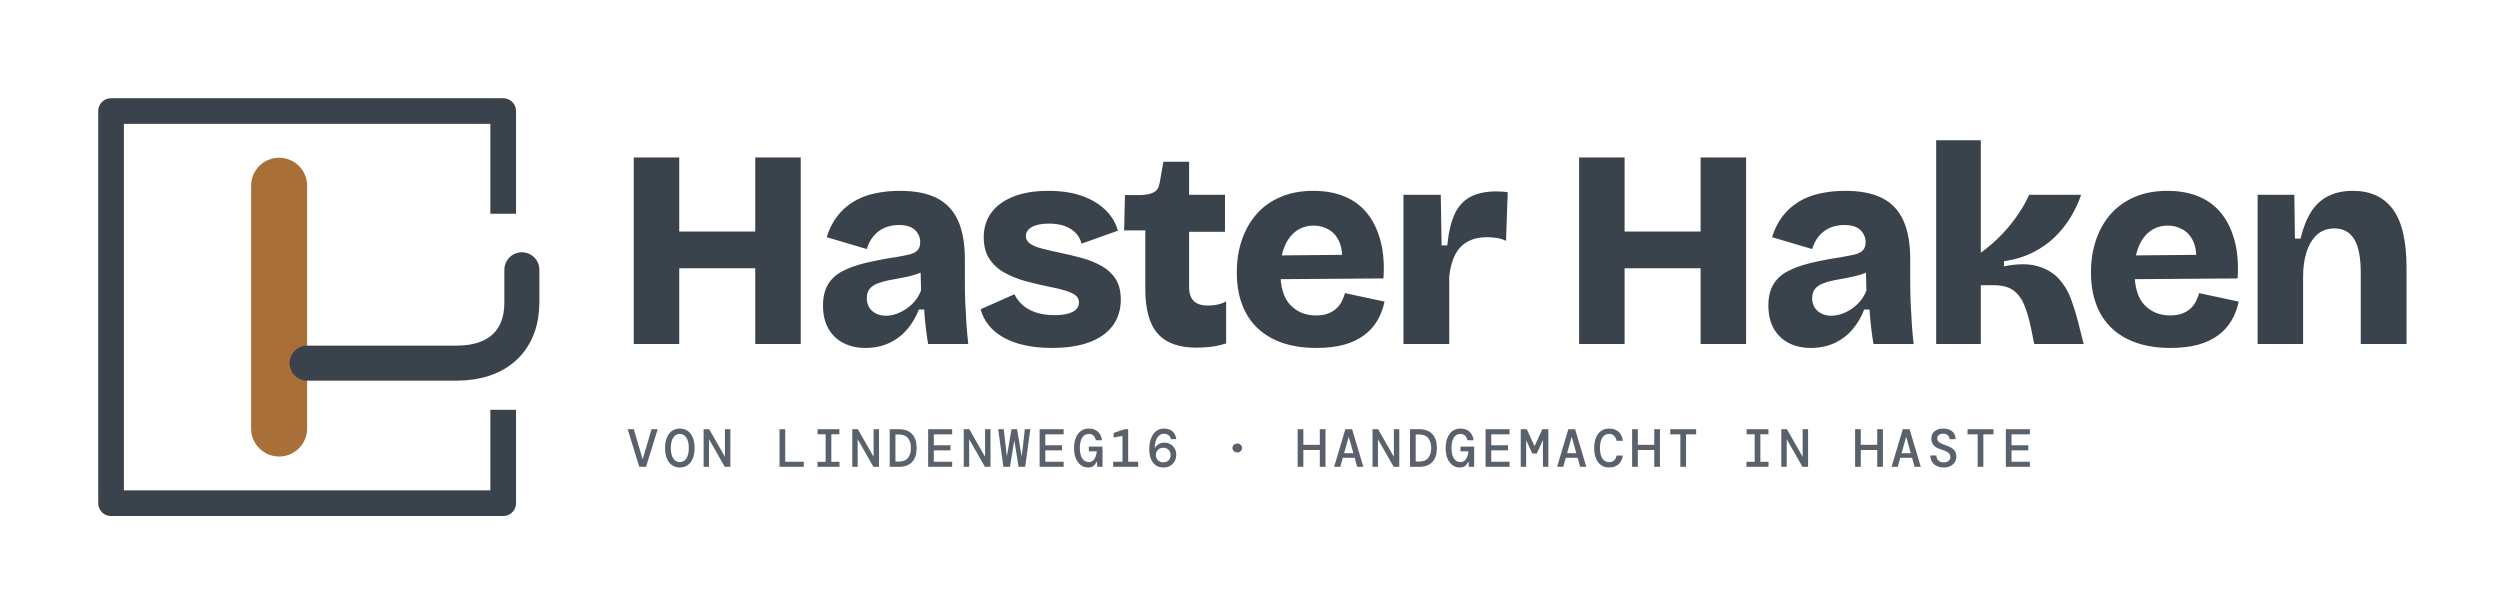
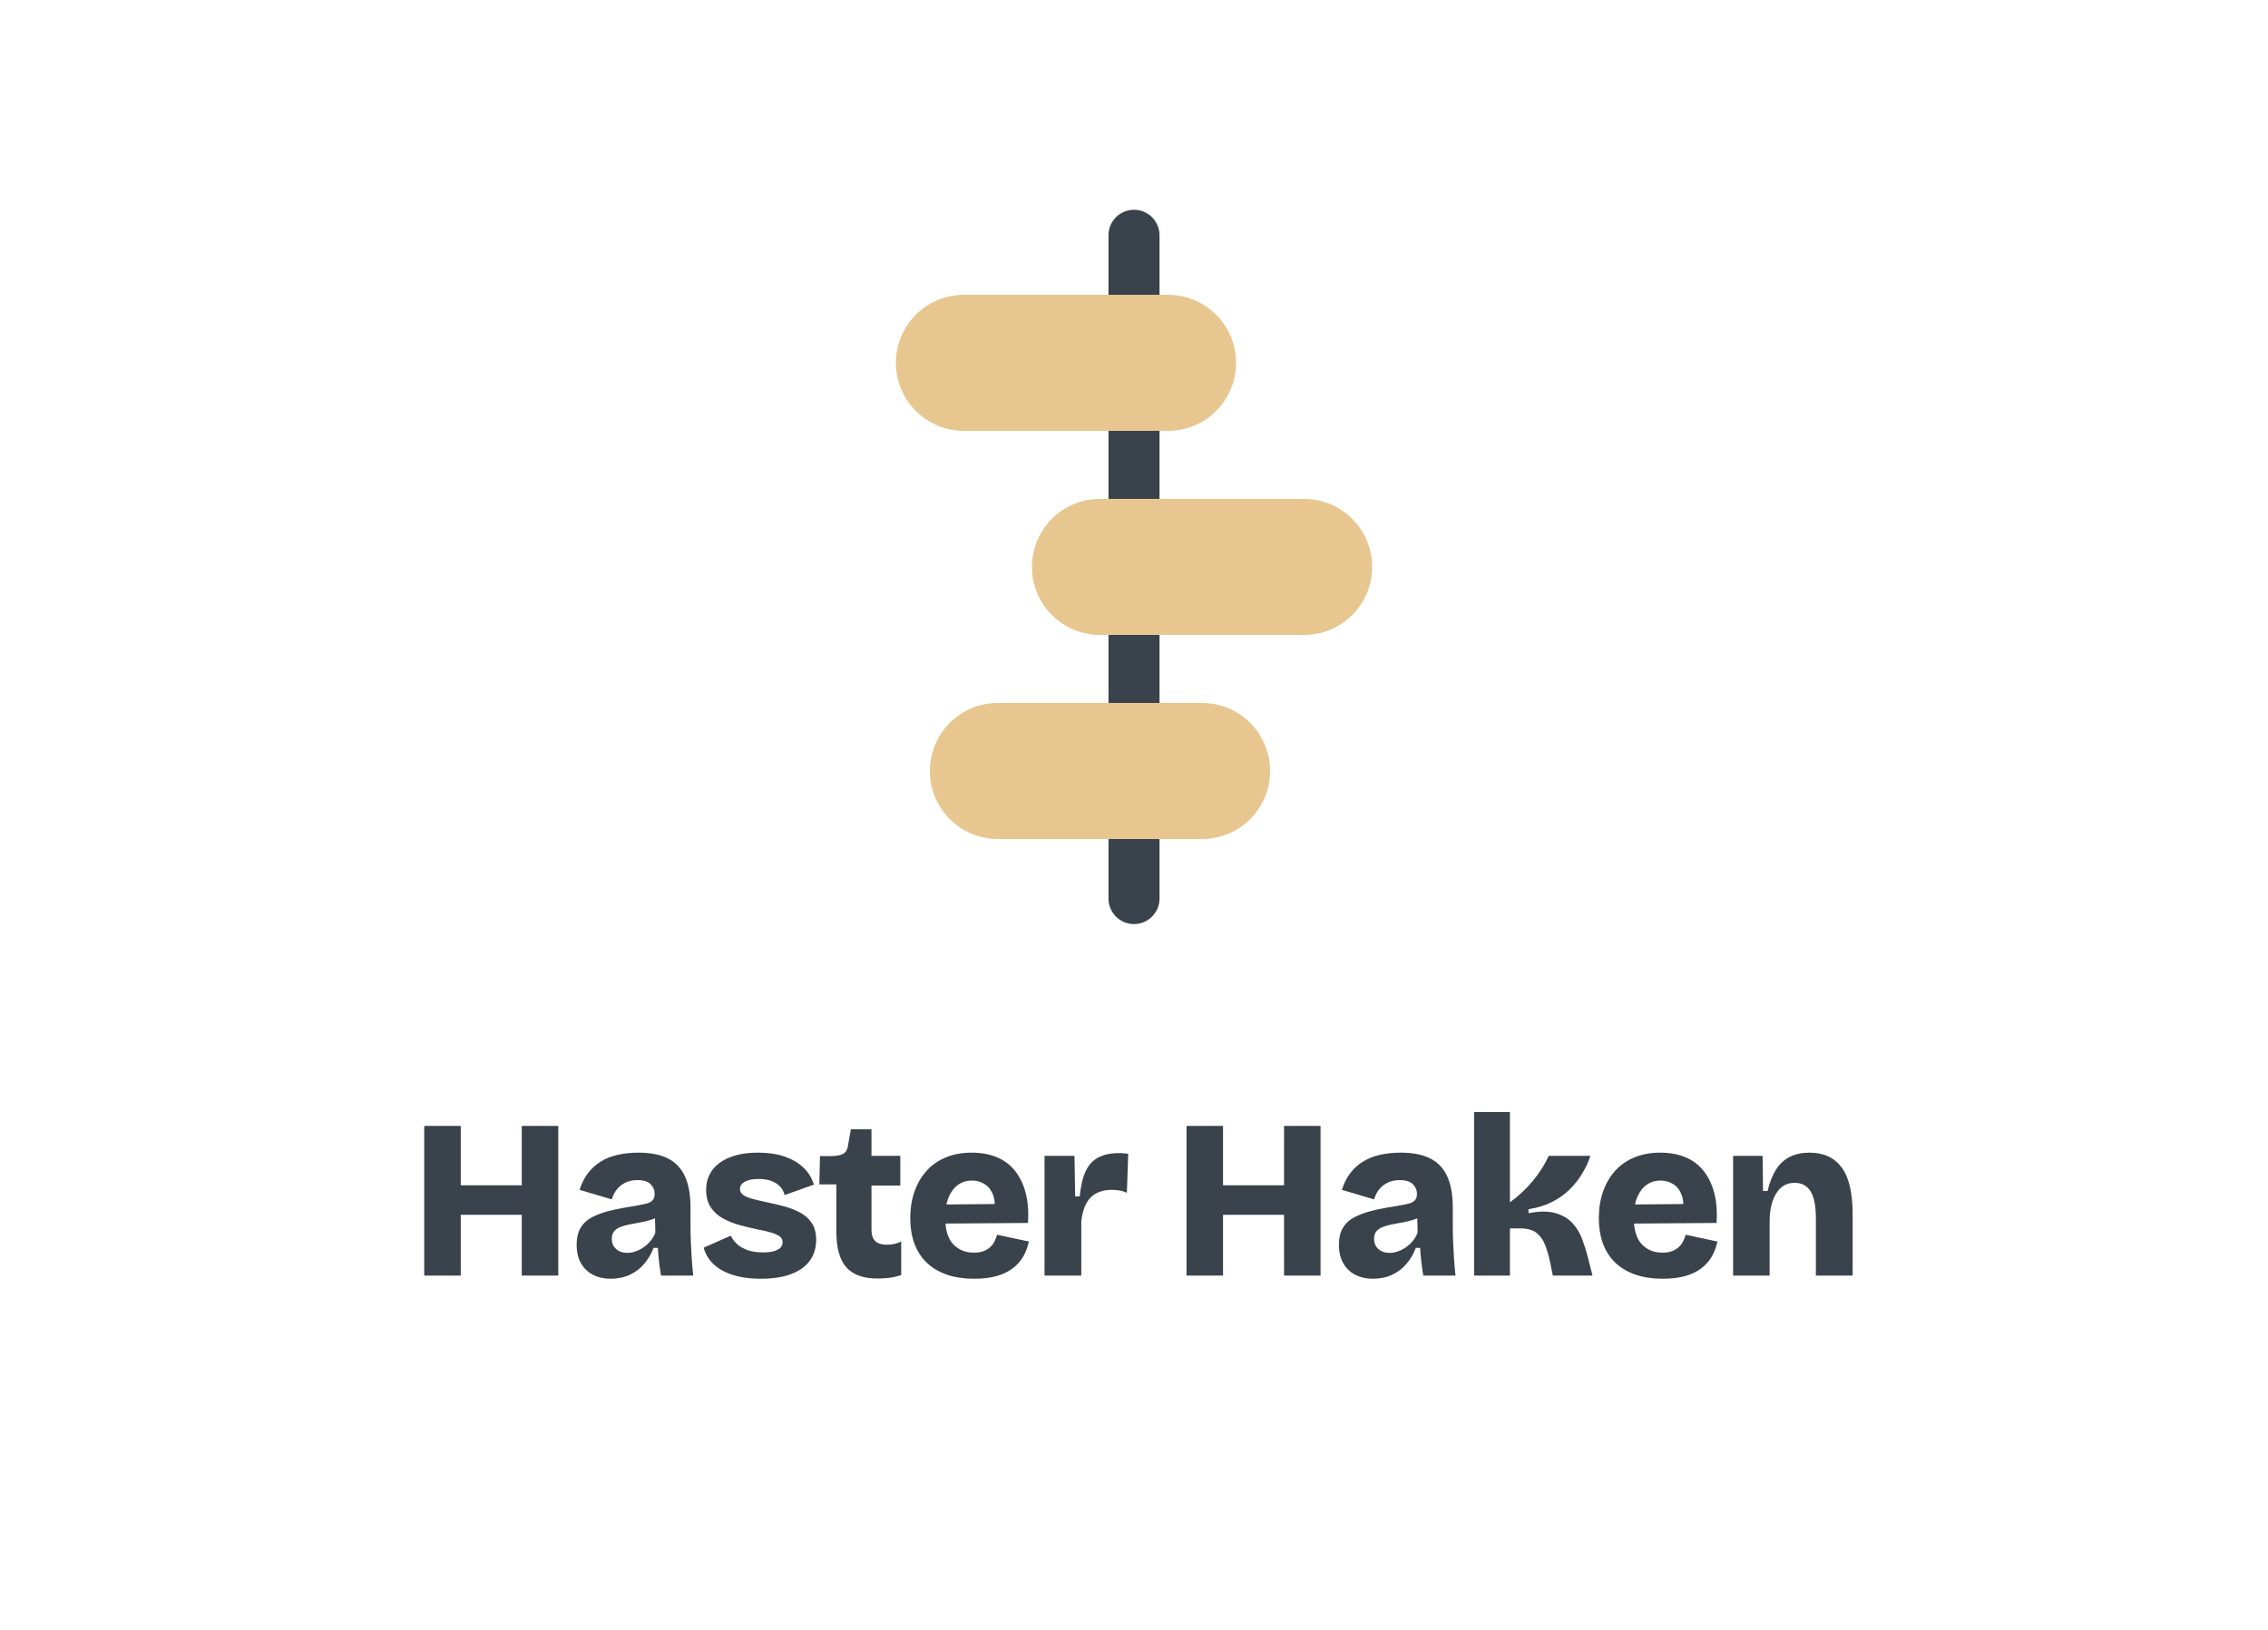
- <svg xmlns="http://www.w3.org/2000/svg" viewBox="0 0 814 200" width="814" height="200">
-   <g transform="translate(24,24) scale(1.52)" fill="none" stroke-linecap="round" stroke-linejoin="round">
-     <path d="M92 30 V8 H8 V92 H92 V72" stroke="#3a424c" stroke-width="5.5" stroke-linecap="butt" />
-     <rect x="38" y="18" width="12" height="64" rx="6" fill="#a86f38" stroke="none" />
-     <path d="M50 62 H82 C91 62 96 57 96 49 V42" stroke="#3a424c" stroke-width="7.5" />
+ <svg xmlns="http://www.w3.org/2000/svg" viewBox="0 0 640 460" width="640" height="460">
+   <g transform="translate(200.0,40) scale(2.4)">
+     <rect x="47" y="8" width="6" height="84.00" rx="3" fill="#3a424c" />
+     <rect x="22.00" y="18" width="40" height="16" rx="8" fill="#e7c78f" opacity="1.000" />
+     <rect x="38.00" y="42" width="40" height="16" rx="8" fill="#e7c78f" opacity="1.000" />
+     <rect x="26.00" y="66" width="40" height="16" rx="8" fill="#e7c78f" opacity="1.000" />
  </g>
-   <path d="M45.908 0.0V-60.72H60.72V0.0ZM6.348 0.0V-60.72H21.16V0.0ZM15.364 -24.656V-36.616H51.888V-24.656ZM81.772 1.288Q77.724 1.288 74.596 -0.322Q71.468 -1.932 69.72 -5.014Q67.972 -8.096 67.972 -12.512Q67.972 -16.652 69.582 -19.366Q71.192 -22.08 74.274 -23.69Q77.356 -25.3 81.68 -26.358Q86.004 -27.416 91.524 -28.244Q94.192 -28.704 95.986 -29.118Q97.78 -29.532 98.7 -30.452Q99.62 -31.372 99.62 -33.12Q99.62 -35.42 97.964 -37.076Q96.308 -38.732 92.628 -38.732Q90.052 -38.732 87.982 -37.812Q85.912 -36.892 84.44 -35.144Q82.968 -33.396 82.232 -30.912L69.168 -34.776Q70.364 -38.64 72.526 -41.492Q74.688 -44.344 77.724 -46.23Q80.76 -48.116 84.67 -48.99Q88.58 -49.864 92.996 -49.864Q100.356 -49.864 105.002 -47.518Q109.648 -45.172 111.902 -40.25Q114.156 -35.328 114.156 -27.6V-20.148Q114.156 -16.836 114.294 -13.478Q114.432 -10.12 114.662 -6.762Q114.892 -3.404 115.26 0.0H102.196Q101.828 -2.116 101.46 -5.106Q101.092 -8.096 100.908 -11.224H99.16Q97.872 -7.728 95.434 -4.83Q92.996 -1.932 89.546 -0.322Q86.096 1.288 81.772 1.288ZM88.488 -9.2Q90.144 -9.2 91.846 -9.798Q93.548 -10.396 95.112 -11.454Q96.676 -12.512 97.964 -14.076Q99.252 -15.64 99.896 -17.48L99.712 -24.748L101.736 -24.288Q99.988 -23.184 97.872 -22.54Q95.756 -21.896 93.594 -21.528Q91.432 -21.16 89.362 -20.746Q87.292 -20.332 85.682 -19.688Q84.072 -19.044 83.152 -17.94Q82.232 -16.836 82.232 -14.904Q82.232 -12.328 83.98 -10.764Q85.728 -9.2 88.488 -9.2ZM142.476 1.288Q137.6 1.288 133.644 0.414Q129.688 -0.46 126.744 -2.116Q123.8 -3.772 121.914 -6.118Q120.028 -8.464 119.292 -11.316L130.332 -16.192Q130.976 -14.628 132.586 -13.018Q134.196 -11.408 136.91 -10.396Q139.624 -9.384 143.488 -9.384Q147.168 -9.384 149.238 -10.442Q151.308 -11.5 151.308 -13.524Q151.308 -14.996 150.158 -15.87Q149.008 -16.744 146.708 -17.434Q144.408 -18.124 141.004 -18.768Q137.508 -19.504 133.92 -20.47Q130.332 -21.436 127.204 -23.138Q124.076 -24.84 122.19 -27.646Q120.304 -30.452 120.304 -34.776Q120.304 -39.284 122.696 -42.642Q125.088 -46.0 129.826 -47.932Q134.564 -49.864 141.372 -49.864Q147.444 -49.864 152.044 -48.3Q156.644 -46.736 159.726 -43.838Q162.808 -40.94 164.004 -36.892L152.136 -32.66Q151.676 -34.684 150.25 -36.156Q148.824 -37.628 146.662 -38.41Q144.5 -39.192 141.556 -39.192Q137.968 -39.192 135.99 -38.088Q134.012 -36.984 134.012 -35.144Q134.012 -33.672 135.346 -32.706Q136.68 -31.74 139.164 -31.096Q141.648 -30.452 145.052 -29.716Q148.64 -28.98 152.182 -28.014Q155.724 -27.048 158.622 -25.438Q161.52 -23.828 163.222 -21.206Q164.924 -18.584 164.924 -14.444Q164.924 -9.568 162.348 -6.026Q159.772 -2.484 154.758 -0.598Q149.744 1.288 142.476 1.288ZM189.564 1.196Q181.008 1.196 176.96 -3.358Q172.912 -7.912 172.912 -17.94V-36.984H166.012L166.288 -48.484H171.256Q174.2 -48.576 175.718 -49.404Q177.236 -50.232 177.604 -52.532L178.8 -59.34H187.172V-48.576H198.856V-36.524H187.172V-18.584Q187.172 -15.456 188.69 -13.984Q190.208 -12.512 193.336 -12.512Q195.084 -12.512 196.648 -12.88Q198.212 -13.248 199.224 -13.892V-0.184Q196.28 0.736 193.842 0.966Q191.404 1.196 189.564 1.196ZM228.556 1.288Q222.484 1.288 217.7 -0.322Q212.916 -1.932 209.558 -5.06Q206.2 -8.188 204.452 -12.788Q202.704 -17.388 202.704 -23.368Q202.704 -29.164 204.406 -34.04Q206.108 -38.916 209.282 -42.458Q212.456 -46.0 217.102 -47.932Q221.748 -49.864 227.544 -49.864Q233.432 -49.864 237.894 -47.978Q242.356 -46.092 245.254 -42.412Q248.152 -38.732 249.532 -33.442Q250.912 -28.152 250.452 -21.344L212.456 -21.068V-28.796L241.988 -29.072L236.744 -25.484Q237.388 -30.084 236.192 -32.982Q234.996 -35.88 232.696 -37.214Q230.396 -38.548 227.728 -38.548Q224.508 -38.548 222.07 -36.8Q219.632 -35.052 218.252 -31.74Q216.872 -28.428 216.872 -23.644Q216.872 -16.1 220.138 -12.696Q223.404 -9.292 228.464 -9.292Q230.948 -9.292 232.604 -9.982Q234.26 -10.672 235.318 -11.73Q236.376 -12.788 236.974 -14.076Q237.572 -15.364 237.94 -16.56L250.82 -13.8Q250.084 -10.396 248.474 -7.636Q246.864 -4.876 244.15 -2.852Q241.436 -0.828 237.618 0.23Q233.8 1.288 228.556 1.288ZM256.968 0.0V-22.54V-48.576H269.112L269.388 -32.108H271.228Q271.872 -38.548 273.666 -42.366Q275.46 -46.184 278.818 -47.932Q282.176 -49.68 287.144 -49.68Q287.88 -49.68 288.8 -49.634Q289.72 -49.588 290.916 -49.404L290.364 -33.58Q288.892 -34.316 287.19 -34.546Q285.488 -34.776 284.2 -34.776Q280.612 -34.776 277.99 -33.396Q275.368 -32.016 273.85 -29.164Q272.332 -26.312 271.872 -21.988V0.0ZM353.72 0.0V-60.72H368.532V0.0ZM314.16 0.0V-60.72H328.972V0.0ZM323.176 -24.656V-36.616H359.7V-24.656ZM389.584 1.288Q385.536 1.288 382.408 -0.322Q379.28 -1.932 377.532 -5.014Q375.784 -8.096 375.784 -12.512Q375.784 -16.652 377.394 -19.366Q379.004 -22.08 382.086 -23.69Q385.168 -25.3 389.492 -26.358Q393.816 -27.416 399.336 -28.244Q402.004 -28.704 403.798 -29.118Q405.592 -29.532 406.512 -30.452Q407.432 -31.372 407.432 -33.12Q407.432 -35.42 405.776 -37.076Q404.12 -38.732 400.44 -38.732Q397.864 -38.732 395.794 -37.812Q393.724 -36.892 392.252 -35.144Q390.78 -33.396 390.044 -30.912L376.98 -34.776Q378.176 -38.64 380.338 -41.492Q382.5 -44.344 385.536 -46.23Q388.572 -48.116 392.482 -48.99Q396.392 -49.864 400.808 -49.864Q408.168 -49.864 412.814 -47.518Q417.46 -45.172 419.714 -40.25Q421.968 -35.328 421.968 -27.6V-20.148Q421.968 -16.836 422.106 -13.478Q422.244 -10.12 422.474 -6.762Q422.704 -3.404 423.072 0.0H410.008Q409.64 -2.116 409.272 -5.106Q408.904 -8.096 408.72 -11.224H406.972Q405.684 -7.728 403.246 -4.83Q400.808 -1.932 397.358 -0.322Q393.908 1.288 389.584 1.288ZM396.3 -9.2Q397.956 -9.2 399.658 -9.798Q401.36 -10.396 402.924 -11.454Q404.488 -12.512 405.776 -14.076Q407.064 -15.64 407.708 -17.48L407.524 -24.748L409.548 -24.288Q407.8 -23.184 405.684 -22.54Q403.568 -21.896 401.406 -21.528Q399.244 -21.16 397.174 -20.746Q395.104 -20.332 393.494 -19.688Q391.884 -19.044 390.964 -17.94Q390.044 -16.836 390.044 -14.904Q390.044 -12.328 391.792 -10.764Q393.54 -9.2 396.3 -9.2ZM430.416 0.0V-66.332H444.952V-29.716Q447.62 -31.648 449.966 -33.856Q452.312 -36.064 454.29 -38.456Q456.268 -40.848 457.878 -43.378Q459.488 -45.908 460.684 -48.576H477.612Q476.416 -44.988 474.3 -41.446Q472.184 -37.904 469.148 -34.914Q466.112 -31.924 461.926 -29.808Q457.74 -27.692 452.496 -26.956V-25.3Q459.12 -26.588 463.398 -25.346Q467.676 -24.104 470.252 -21.344Q472.828 -18.584 474.208 -14.904Q475.588 -11.224 476.508 -7.636L478.44 0.0H462.34L461.42 -4.6Q460.5 -9.108 459.258 -12.328Q458.016 -15.548 455.716 -17.342Q453.416 -19.136 449.092 -19.136H444.952V0.0ZM506.668 1.288Q500.596 1.288 495.812 -0.322Q491.028 -1.932 487.67 -5.06Q484.312 -8.188 482.564 -12.788Q480.816 -17.388 480.816 -23.368Q480.816 -29.164 482.518 -34.04Q484.22 -38.916 487.394 -42.458Q490.568 -46.0 495.214 -47.932Q499.86 -49.864 505.656 -49.864Q511.544 -49.864 516.006 -47.978Q520.468 -46.092 523.366 -42.412Q526.264 -38.732 527.644 -33.442Q529.024 -28.152 528.564 -21.344L490.568 -21.068V-28.796L520.1 -29.072L514.856 -25.484Q515.5 -30.084 514.304 -32.982Q513.108 -35.88 510.808 -37.214Q508.508 -38.548 505.84 -38.548Q502.62 -38.548 500.182 -36.8Q497.744 -35.052 496.364 -31.74Q494.984 -28.428 494.984 -23.644Q494.984 -16.1 498.25 -12.696Q501.516 -9.292 506.576 -9.292Q509.06 -9.292 510.716 -9.982Q512.372 -10.672 513.43 -11.73Q514.488 -12.788 515.086 -14.076Q515.684 -15.364 516.052 -16.56L528.932 -13.8Q528.196 -10.396 526.586 -7.636Q524.976 -4.876 522.262 -2.852Q519.548 -0.828 515.73 0.23Q511.912 1.288 506.668 1.288ZM535.08 0.0V-29.256V-48.576H547.04L547.224 -34.316H549.064Q550.26 -39.468 552.468 -42.964Q554.676 -46.46 558.08 -48.162Q561.484 -49.864 566.084 -49.864Q574.64 -49.864 579.102 -43.884Q583.564 -37.904 583.564 -24.84V0.0H568.66V-23.184Q568.66 -30.728 566.498 -34.178Q564.336 -37.628 560.104 -37.628Q556.608 -37.628 554.354 -35.512Q552.1 -33.396 550.996 -29.9Q549.892 -26.404 549.892 -22.08V0.0Z" fill="#3a424c" transform="translate(200,112)" />
-   <path d="M4.147 0.0 0.368 -12.25H2.363L5.25 -2.45L8.138 -12.25H10.133L6.353 0.0ZM17.35 0.21Q15.863 0.21 14.778 -0.56Q13.693 -1.33 13.115 -2.748Q12.538 -4.165 12.538 -6.125Q12.538 -8.085 13.115 -9.503Q13.693 -10.92 14.778 -11.69Q15.863 -12.46 17.35 -12.46Q18.855 -12.46 19.931 -11.69Q21.008 -10.92 21.585 -9.503Q22.163 -8.085 22.163 -6.125Q22.163 -4.165 21.585 -2.748Q21.008 -1.33 19.931 -0.56Q18.855 0.21 17.35 0.21ZM17.35 -1.54Q18.663 -1.54 19.468 -2.721Q20.273 -3.903 20.273 -6.125Q20.273 -8.348 19.468 -9.529Q18.663 -10.71 17.35 -10.71Q16.02 -10.71 15.224 -9.529Q14.428 -8.348 14.428 -6.125Q14.428 -3.903 15.224 -2.721Q16.02 -1.54 17.35 -1.54ZM25.093 0.0V-12.25H26.913L32.04 -3.273V-12.25H33.808V0.0H31.988L26.86 -8.978V0.0ZM49.818 0.0V-12.25H51.673V-1.663H57.71V0.0ZM62.163 0.0V-1.645H64.823V-10.605H62.198V-12.25H69.303V-10.605H66.678V-1.645H69.338V0.0ZM73.493 0.0V-12.25H75.313L80.44 -3.273V-12.25H82.208V0.0H80.388L75.26 -8.978V0.0ZM85.698 0.0V-12.25H88.638Q91.595 -12.25 93.03 -10.614Q94.465 -8.978 94.465 -6.125Q94.465 -3.273 93.03 -1.636Q91.595 0.0 88.638 0.0ZM87.553 -1.715H88.568Q90.703 -1.715 91.648 -2.914Q92.593 -4.113 92.593 -6.125Q92.593 -8.138 91.648 -9.336Q90.703 -10.535 88.568 -10.535H87.553ZM98.2 0.0V-12.25H106.023V-10.588H100.055V-7.018H105.498V-5.373H100.055V-1.663H106.023V0.0ZM109.793 0.0V-12.25H111.613L116.74 -3.273V-12.25H118.508V0.0H116.688L111.56 -8.978V0.0ZM122.698 0.0 121.017 -12.25H122.82L123.835 -3.343L125.34 -12.25H127.16L128.665 -3.343L129.68 -12.25H131.483L129.803 0.0H127.65L126.25 -8.663L124.85 0.0ZM134.5 0.0V-12.25H142.322V-10.588H136.355V-7.018H141.797V-5.373H136.355V-1.663H142.322V0.0ZM150.292 0.21Q148.927 0.21 147.895 -0.569Q146.862 -1.348 146.285 -2.765Q145.707 -4.183 145.707 -6.125Q145.707 -8.033 146.285 -9.45Q146.862 -10.868 147.939 -11.664Q149.015 -12.46 150.52 -12.46Q152.34 -12.46 153.451 -11.463Q154.562 -10.465 154.808 -8.645H152.795Q152.62 -9.59 152.034 -10.15Q151.447 -10.71 150.52 -10.71Q149.102 -10.71 148.35 -9.485Q147.597 -8.26 147.597 -6.125Q147.597 -3.903 148.394 -2.721Q149.19 -1.54 150.468 -1.54Q151.325 -1.54 151.885 -2.048Q152.445 -2.555 152.743 -3.351Q153.04 -4.147 153.11 -5.04H150.537V-6.58H154.982V0.0H153.267L153.145 -1.645H153.04Q152.69 -0.84 152.06 -0.315Q151.43 0.21 150.292 0.21ZM158.455 0.0V-1.663H161.482V-10.063L158.595 -9.538V-11.043L162.2 -12.25H163.337V-1.663H166.592V0.0ZM174.895 0.21Q173.6 0.21 172.707 -0.271Q171.815 -0.753 171.264 -1.575Q170.712 -2.398 170.459 -3.456Q170.205 -4.515 170.205 -5.688Q170.205 -7.718 170.774 -9.24Q171.342 -10.763 172.41 -11.611Q173.477 -12.46 174.982 -12.46Q176.225 -12.46 177.074 -12.014Q177.922 -11.568 178.404 -10.789Q178.885 -10.01 178.99 -9.013H177.257Q177.082 -9.835 176.47 -10.308Q175.857 -10.78 174.965 -10.78Q173.792 -10.78 172.935 -9.669Q172.077 -8.558 171.972 -6.195H172.077Q172.445 -6.86 173.241 -7.368Q174.037 -7.875 175.14 -7.875Q176.207 -7.875 177.082 -7.376Q177.957 -6.878 178.474 -5.985Q178.99 -5.093 178.99 -3.92Q178.99 -2.818 178.491 -1.873Q177.992 -0.928 177.074 -0.359Q176.155 0.21 174.895 0.21ZM174.772 -1.47Q175.84 -1.47 176.496 -2.135Q177.152 -2.8 177.152 -3.833Q177.152 -4.865 176.496 -5.539Q175.84 -6.213 174.772 -6.213Q173.705 -6.213 173.031 -5.548Q172.357 -4.883 172.357 -3.85Q172.357 -2.835 173.031 -2.153Q173.705 -1.47 174.772 -1.47ZM198.85 -4.673Q198.202 -4.673 197.747 -5.101Q197.292 -5.53 197.292 -6.143Q197.292 -6.755 197.747 -7.175Q198.202 -7.595 198.85 -7.595Q199.515 -7.595 199.961 -7.175Q200.407 -6.755 200.407 -6.143Q200.407 -5.53 199.961 -5.101Q199.515 -4.673 198.85 -4.673ZM218.517 0.0V-12.25H220.372V-7.175H225.727V-12.25H227.582V0.0H225.727V-5.478H220.372V0.0ZM230.39 0.0 234.047 -12.25H236.252L239.91 0.0H237.897L237.075 -2.94H233.225L232.402 0.0ZM235.097 -9.625 233.645 -4.428H236.655L235.202 -9.625ZM242.892 0.0V-12.25H244.712L249.84 -3.273V-12.25H251.607V0.0H249.787L244.66 -8.978V0.0ZM255.097 0.0V-12.25H258.037Q260.995 -12.25 262.43 -10.614Q263.865 -8.978 263.865 -6.125Q263.865 -3.273 262.43 -1.636Q260.995 0.0 258.037 0.0ZM256.952 -1.715H257.967Q260.102 -1.715 261.047 -2.914Q261.992 -4.113 261.992 -6.125Q261.992 -8.138 261.047 -9.336Q260.102 -10.535 257.967 -10.535H256.952ZM271.292 0.21Q269.927 0.21 268.895 -0.569Q267.862 -1.348 267.285 -2.765Q266.707 -4.183 266.707 -6.125Q266.707 -8.033 267.285 -9.45Q267.862 -10.868 268.939 -11.664Q270.015 -12.46 271.52 -12.46Q273.34 -12.46 274.451 -11.463Q275.562 -10.465 275.807 -8.645H273.795Q273.62 -9.59 273.034 -10.15Q272.447 -10.71 271.52 -10.71Q270.102 -10.71 269.35 -9.485Q268.597 -8.26 268.597 -6.125Q268.597 -3.903 269.394 -2.721Q270.19 -1.54 271.467 -1.54Q272.325 -1.54 272.885 -2.048Q273.445 -2.555 273.742 -3.351Q274.04 -4.147 274.11 -5.04H271.537V-6.58H275.982V0.0H274.267L274.145 -1.645H274.04Q273.69 -0.84 273.06 -0.315Q272.43 0.21 271.292 0.21ZM279.7 0.0V-12.25H287.522V-10.588H281.555V-7.018H286.997V-5.373H281.555V-1.663H287.522V0.0ZM291.152 0.0V-12.25H293.112L295.65 -6.72L298.188 -12.25H300.147V0.0H298.38V-8.715L296.385 -4.34H294.915L292.92 -8.698V0.0ZM302.99 0.0 306.647 -12.25H308.853L312.51 0.0H310.498L309.675 -2.94H305.825L305.002 0.0ZM307.697 -9.625 306.245 -4.428H309.255L307.803 -9.625ZM319.885 0.21Q318.345 0.21 317.269 -0.578Q316.192 -1.365 315.624 -2.791Q315.055 -4.218 315.055 -6.108Q315.055 -8.015 315.624 -9.441Q316.192 -10.868 317.278 -11.664Q318.363 -12.46 319.885 -12.46Q321.863 -12.46 323.035 -11.384Q324.208 -10.308 324.4 -8.47H322.353Q322.195 -9.433 321.574 -10.071Q320.953 -10.71 319.868 -10.71Q318.485 -10.71 317.715 -9.485Q316.945 -8.26 316.945 -6.108Q316.945 -3.973 317.715 -2.756Q318.485 -1.54 319.868 -1.54Q320.988 -1.54 321.582 -2.126Q322.178 -2.713 322.353 -3.675H324.4Q324.12 -1.873 322.983 -0.831Q321.845 0.21 319.885 0.21ZM327.418 0.0V-12.25H329.273V-7.175H334.628V-12.25H336.483V0.0H334.628V-5.478H329.273V0.0ZM343.123 0.0V-10.588H339.833V-12.25H348.268V-10.588H344.978V0.0ZM364.663 0.0V-1.645H367.323V-10.605H364.698V-12.25H371.803V-10.605H369.178V-1.645H371.838V0.0ZM375.993 0.0V-12.25H377.813L382.94 -3.273V-12.25H384.708V0.0H382.888L377.76 -8.978V0.0ZM400.018 0.0V-12.25H401.873V-7.175H407.228V-12.25H409.083V0.0H407.228V-5.478H401.873V0.0ZM411.89 0.0 415.548 -12.25H417.753L421.41 0.0H419.398L418.575 -2.94H414.725L413.903 0.0ZM416.598 -9.625 415.145 -4.428H418.155L416.703 -9.625ZM428.873 0.21Q427.578 0.21 426.606 -0.263Q425.635 -0.735 425.084 -1.61Q424.533 -2.485 424.515 -3.693H426.475Q426.493 -2.765 427.114 -2.109Q427.735 -1.453 428.855 -1.453Q429.888 -1.453 430.465 -1.934Q431.043 -2.415 431.043 -3.185Q431.043 -3.833 430.701 -4.261Q430.36 -4.69 429.643 -5.031Q428.925 -5.373 427.788 -5.74Q426.265 -6.23 425.548 -7.096Q424.83 -7.963 424.83 -9.223Q424.83 -10.675 425.88 -11.568Q426.93 -12.46 428.768 -12.46Q430.553 -12.46 431.638 -11.541Q432.723 -10.623 432.758 -8.995H430.78Q430.78 -9.433 430.535 -9.844Q430.29 -10.255 429.835 -10.526Q429.38 -10.798 428.715 -10.798Q427.893 -10.815 427.333 -10.404Q426.773 -9.993 426.773 -9.293Q426.773 -8.435 427.455 -7.954Q428.138 -7.473 429.678 -6.965Q430.64 -6.65 431.384 -6.204Q432.128 -5.758 432.556 -5.066Q432.985 -4.375 432.985 -3.308Q432.985 -2.328 432.495 -1.531Q432.005 -0.735 431.086 -0.263Q430.168 0.21 428.873 0.21ZM439.923 0.0V-10.588H436.633V-12.25H445.068V-10.588H441.778V0.0ZM449.1 0.0V-12.25H456.923V-10.588H450.955V-7.018H456.398V-5.373H450.955V-1.663H456.923V0.0Z" fill="#59626c" transform="translate(204,152)" />
+   <path d="M31.936 0.0V-42.24H42.24V0.0ZM4.416 0.0V-42.24H14.72V0.0ZM10.688 -17.152V-25.472H36.096V-17.152ZM57.024 0.896Q54.208 0.896 52.032 -0.224Q49.856 -1.344 48.64 -3.488Q47.424 -5.632 47.424 -8.704Q47.424 -11.584 48.544 -13.472Q49.664 -15.36 51.808 -16.48Q53.952 -17.6 56.96 -18.336Q59.968 -19.072 63.808 -19.648Q65.664 -19.968 66.912 -20.256Q68.16 -20.544 68.8 -21.184Q69.44 -21.824 69.44 -23.04Q69.44 -24.64 68.288 -25.792Q67.136 -26.944 64.576 -26.944Q62.784 -26.944 61.344 -26.304Q59.904 -25.664 58.88 -24.448Q57.856 -23.232 57.344 -21.504L48.256 -24.192Q49.088 -26.88 50.592 -28.864Q52.096 -30.848 54.208 -32.16Q56.32 -33.472 59.04 -34.08Q61.76 -34.688 64.832 -34.688Q69.952 -34.688 73.184 -33.056Q76.416 -31.424 77.984 -28.0Q79.552 -24.576 79.552 -19.2V-14.016Q79.552 -11.712 79.648 -9.376Q79.744 -7.04 79.904 -4.704Q80.064 -2.368 80.32 0.0H71.232Q70.976 -1.472 70.72 -3.552Q70.464 -5.632 70.336 -7.808H69.12Q68.224 -5.376 66.528 -3.36Q64.832 -1.344 62.432 -0.224Q60.032 0.896 57.024 0.896ZM61.696 -6.4Q62.848 -6.4 64.032 -6.816Q65.216 -7.232 66.304 -7.968Q67.392 -8.704 68.288 -9.792Q69.184 -10.88 69.632 -12.16L69.504 -17.216L70.912 -16.896Q69.696 -16.128 68.224 -15.68Q66.752 -15.232 65.248 -14.976Q63.744 -14.72 62.304 -14.432Q60.864 -14.144 59.744 -13.696Q58.624 -13.248 57.984 -12.48Q57.344 -11.712 57.344 -10.368Q57.344 -8.576 58.56 -7.488Q59.776 -6.4 61.696 -6.4ZM99.392 0.896Q96.0 0.896 93.248 0.288Q90.496 -0.32 88.448 -1.472Q86.4 -2.624 85.088 -4.256Q83.776 -5.888 83.264 -7.872L90.944 -11.264Q91.392 -10.176 92.512 -9.056Q93.632 -7.936 95.52 -7.232Q97.408 -6.528 100.096 -6.528Q102.656 -6.528 104.096 -7.264Q105.536 -8.0 105.536 -9.408Q105.536 -10.432 104.736 -11.04Q103.936 -11.648 102.336 -12.128Q100.736 -12.608 98.368 -13.056Q95.936 -13.568 93.44 -14.24Q90.944 -14.912 88.768 -16.096Q86.592 -17.28 85.28 -19.232Q83.968 -21.184 83.968 -24.192Q83.968 -27.328 85.632 -29.664Q87.296 -32.0 90.592 -33.344Q93.888 -34.688 98.624 -34.688Q102.848 -34.688 106.048 -33.6Q109.248 -32.512 111.392 -30.496Q113.536 -28.48 114.368 -25.664L106.112 -22.72Q105.792 -24.128 104.8 -25.152Q103.808 -26.176 102.304 -26.72Q100.8 -27.264 98.752 -27.264Q96.256 -27.264 94.88 -26.496Q93.504 -25.728 93.504 -24.448Q93.504 -23.424 94.432 -22.752Q95.36 -22.08 97.088 -21.632Q98.816 -21.184 101.184 -20.672Q103.68 -20.16 106.144 -19.488Q108.608 -18.816 110.624 -17.696Q112.64 -16.576 113.824 -14.752Q115.008 -12.928 115.008 -10.048Q115.008 -6.656 113.216 -4.192Q111.424 -1.728 107.936 -0.416Q104.448 0.896 99.392 0.896ZM132.288 0.832Q126.336 0.832 123.52 -2.336Q120.704 -5.504 120.704 -12.48V-25.728H115.904L116.096 -33.728H119.552Q121.6 -33.792 122.656 -34.368Q123.712 -34.944 123.968 -36.544L124.8 -41.28H130.624V-33.792H138.752V-25.408H130.624V-12.928Q130.624 -10.752 131.68 -9.728Q132.736 -8.704 134.912 -8.704Q136.128 -8.704 137.216 -8.96Q138.304 -9.216 139.008 -9.664V-0.128Q136.96 0.512 135.264 0.672Q133.568 0.832 132.288 0.832ZM159.552 0.896Q155.328 0.896 152 -0.224Q148.672 -1.344 146.336 -3.52Q144 -5.696 142.784 -8.896Q141.568 -12.096 141.568 -16.256Q141.568 -20.288 142.752 -23.68Q143.936 -27.072 146.144 -29.536Q148.352 -32.0 151.584 -33.344Q154.816 -34.688 158.848 -34.688Q162.944 -34.688 166.048 -33.376Q169.152 -32.064 171.168 -29.504Q173.184 -26.944 174.144 -23.264Q175.104 -19.584 174.784 -14.848L148.352 -14.656V-20.032L168.896 -20.224L165.248 -17.728Q165.696 -20.928 164.864 -22.944Q164.032 -24.96 162.432 -25.888Q160.832 -26.816 158.976 -26.816Q156.736 -26.816 155.04 -25.6Q153.344 -24.384 152.384 -22.08Q151.424 -19.776 151.424 -16.448Q151.424 -11.2 153.696 -8.832Q155.968 -6.464 159.488 -6.464Q161.216 -6.464 162.368 -6.944Q163.52 -7.424 164.256 -8.16Q164.992 -8.896 165.408 -9.792Q165.824 -10.688 166.08 -11.52L175.04 -9.6Q174.528 -7.232 173.408 -5.312Q172.288 -3.392 170.4 -1.984Q168.512 -0.576 165.856 0.16Q163.2 0.896 159.552 0.896ZM179.456 0.0V-15.68V-33.792H187.904L188.096 -22.336H189.376Q189.824 -26.816 191.072 -29.472Q192.32 -32.128 194.656 -33.344Q196.992 -34.56 200.448 -34.56Q200.96 -34.56 201.6 -34.528Q202.24 -34.496 203.072 -34.368L202.688 -23.36Q201.664 -23.872 200.48 -24.032Q199.296 -24.192 198.4 -24.192Q195.904 -24.192 194.08 -23.232Q192.256 -22.272 191.2 -20.288Q190.144 -18.304 189.824 -15.296V0.0ZM247.04 0.0V-42.24H257.344V0.0ZM219.52 0.0V-42.24H229.824V0.0ZM225.792 -17.152V-25.472H251.2V-17.152ZM272.128 0.896Q269.312 0.896 267.136 -0.224Q264.96 -1.344 263.744 -3.488Q262.528 -5.632 262.528 -8.704Q262.528 -11.584 263.648 -13.472Q264.768 -15.36 266.912 -16.48Q269.056 -17.6 272.064 -18.336Q275.072 -19.072 278.912 -19.648Q280.768 -19.968 282.016 -20.256Q283.264 -20.544 283.904 -21.184Q284.544 -21.824 284.544 -23.04Q284.544 -24.64 283.392 -25.792Q282.24 -26.944 279.68 -26.944Q277.888 -26.944 276.448 -26.304Q275.008 -25.664 273.984 -24.448Q272.96 -23.232 272.448 -21.504L263.36 -24.192Q264.192 -26.88 265.696 -28.864Q267.2 -30.848 269.312 -32.16Q271.424 -33.472 274.144 -34.08Q276.864 -34.688 279.936 -34.688Q285.056 -34.688 288.288 -33.056Q291.52 -31.424 293.088 -28.0Q294.656 -24.576 294.656 -19.2V-14.016Q294.656 -11.712 294.752 -9.376Q294.848 -7.04 295.008 -4.704Q295.168 -2.368 295.424 0.0H286.336Q286.08 -1.472 285.824 -3.552Q285.568 -5.632 285.44 -7.808H284.224Q283.328 -5.376 281.632 -3.36Q279.936 -1.344 277.536 -0.224Q275.136 0.896 272.128 0.896ZM276.8 -6.4Q277.952 -6.4 279.136 -6.816Q280.32 -7.232 281.408 -7.968Q282.496 -8.704 283.392 -9.792Q284.288 -10.88 284.736 -12.16L284.608 -17.216L286.016 -16.896Q284.8 -16.128 283.328 -15.68Q281.856 -15.232 280.352 -14.976Q278.848 -14.72 277.408 -14.432Q275.968 -14.144 274.848 -13.696Q273.728 -13.248 273.088 -12.48Q272.448 -11.712 272.448 -10.368Q272.448 -8.576 273.664 -7.488Q274.88 -6.4 276.8 -6.4ZM300.672 0.0V-46.144H310.784V-20.672Q312.64 -22.016 314.272 -23.552Q315.904 -25.088 317.28 -26.752Q318.656 -28.416 319.776 -30.176Q320.896 -31.936 321.728 -33.792H333.504Q332.672 -31.296 331.2 -28.832Q329.728 -26.368 327.616 -24.288Q325.504 -22.208 322.592 -20.736Q319.68 -19.264 316.032 -18.752V-17.6Q320.64 -18.496 323.616 -17.632Q326.592 -16.768 328.384 -14.848Q330.176 -12.928 331.136 -10.368Q332.096 -7.808 332.736 -5.312L334.08 0.0H322.88L322.24 -3.2Q321.6 -6.336 320.736 -8.576Q319.872 -10.816 318.272 -12.064Q316.672 -13.312 313.664 -13.312H310.784V0.0ZM353.856 0.896Q349.632 0.896 346.304 -0.224Q342.976 -1.344 340.64 -3.52Q338.304 -5.696 337.088 -8.896Q335.872 -12.096 335.872 -16.256Q335.872 -20.288 337.056 -23.68Q338.24 -27.072 340.448 -29.536Q342.656 -32.0 345.888 -33.344Q349.12 -34.688 353.152 -34.688Q357.248 -34.688 360.352 -33.376Q363.456 -32.064 365.472 -29.504Q367.488 -26.944 368.448 -23.264Q369.408 -19.584 369.088 -14.848L342.656 -14.656V-20.032L363.2 -20.224L359.552 -17.728Q360 -20.928 359.168 -22.944Q358.336 -24.96 356.736 -25.888Q355.136 -26.816 353.28 -26.816Q351.04 -26.816 349.344 -25.6Q347.648 -24.384 346.688 -22.08Q345.728 -19.776 345.728 -16.448Q345.728 -11.2 348 -8.832Q350.272 -6.464 353.792 -6.464Q355.52 -6.464 356.672 -6.944Q357.824 -7.424 358.56 -8.16Q359.296 -8.896 359.712 -9.792Q360.128 -10.688 360.384 -11.52L369.344 -9.6Q368.832 -7.232 367.712 -5.312Q366.592 -3.392 364.704 -1.984Q362.816 -0.576 360.16 0.16Q357.504 0.896 353.856 0.896ZM373.76 0.0V-20.352V-33.792H382.08L382.208 -23.872H383.488Q384.32 -27.456 385.856 -29.888Q387.392 -32.32 389.76 -33.504Q392.128 -34.688 395.328 -34.688Q401.28 -34.688 404.384 -30.528Q407.488 -26.368 407.488 -17.28V0.0H397.12V-16.128Q397.12 -21.376 395.616 -23.776Q394.112 -26.176 391.168 -26.176Q388.736 -26.176 387.168 -24.704Q385.6 -23.232 384.832 -20.8Q384.064 -18.368 384.064 -15.36V0.0Z" fill="#3a424c" opacity="1.000" transform="translate(115.3,360.0)" />
</svg>
